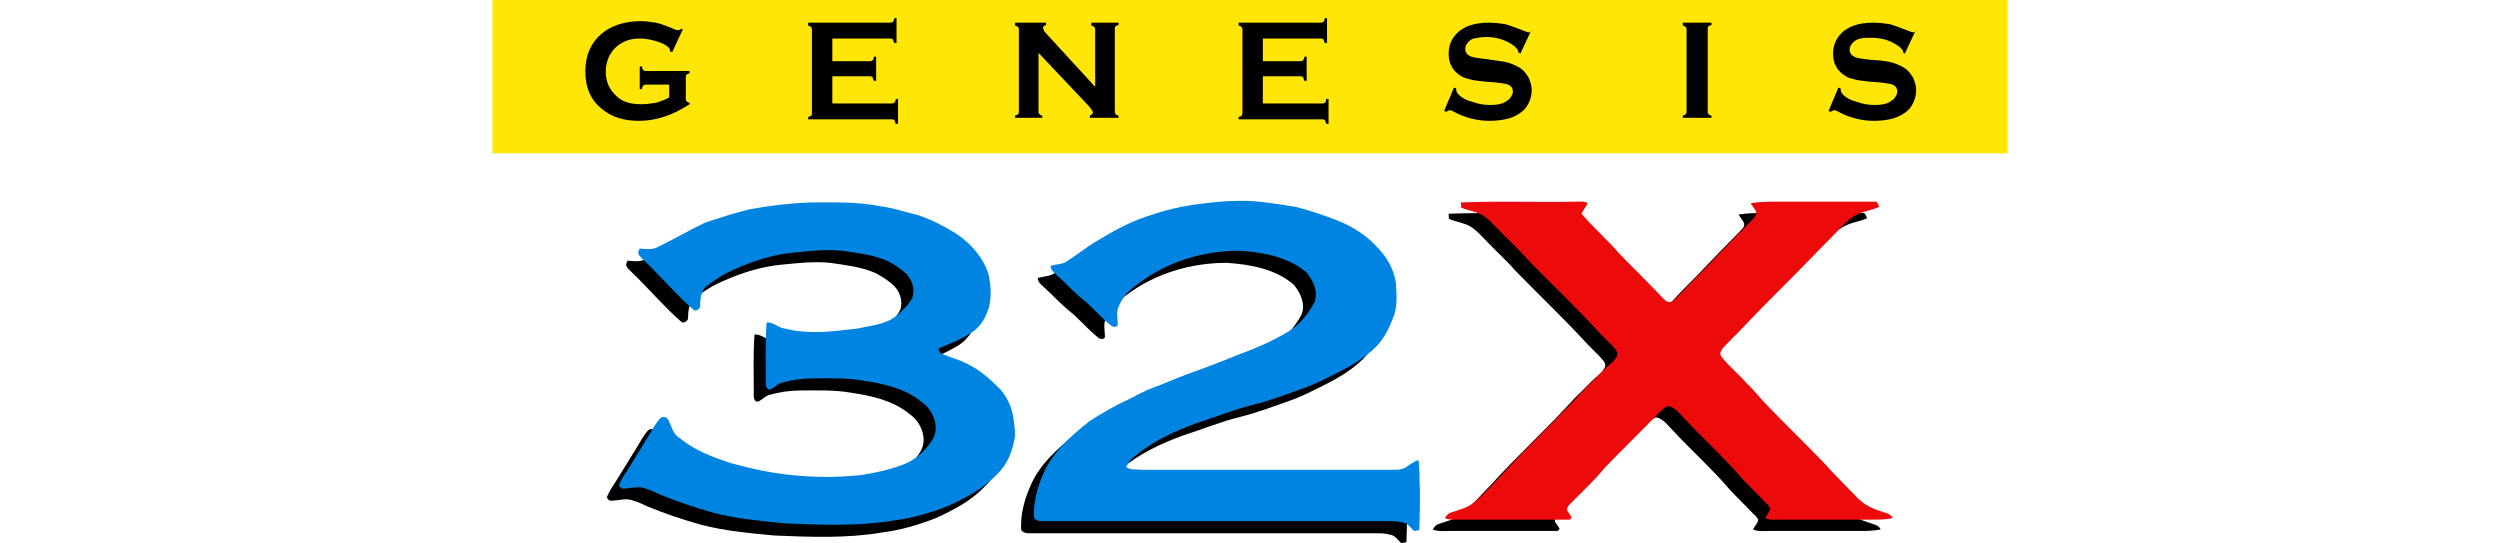
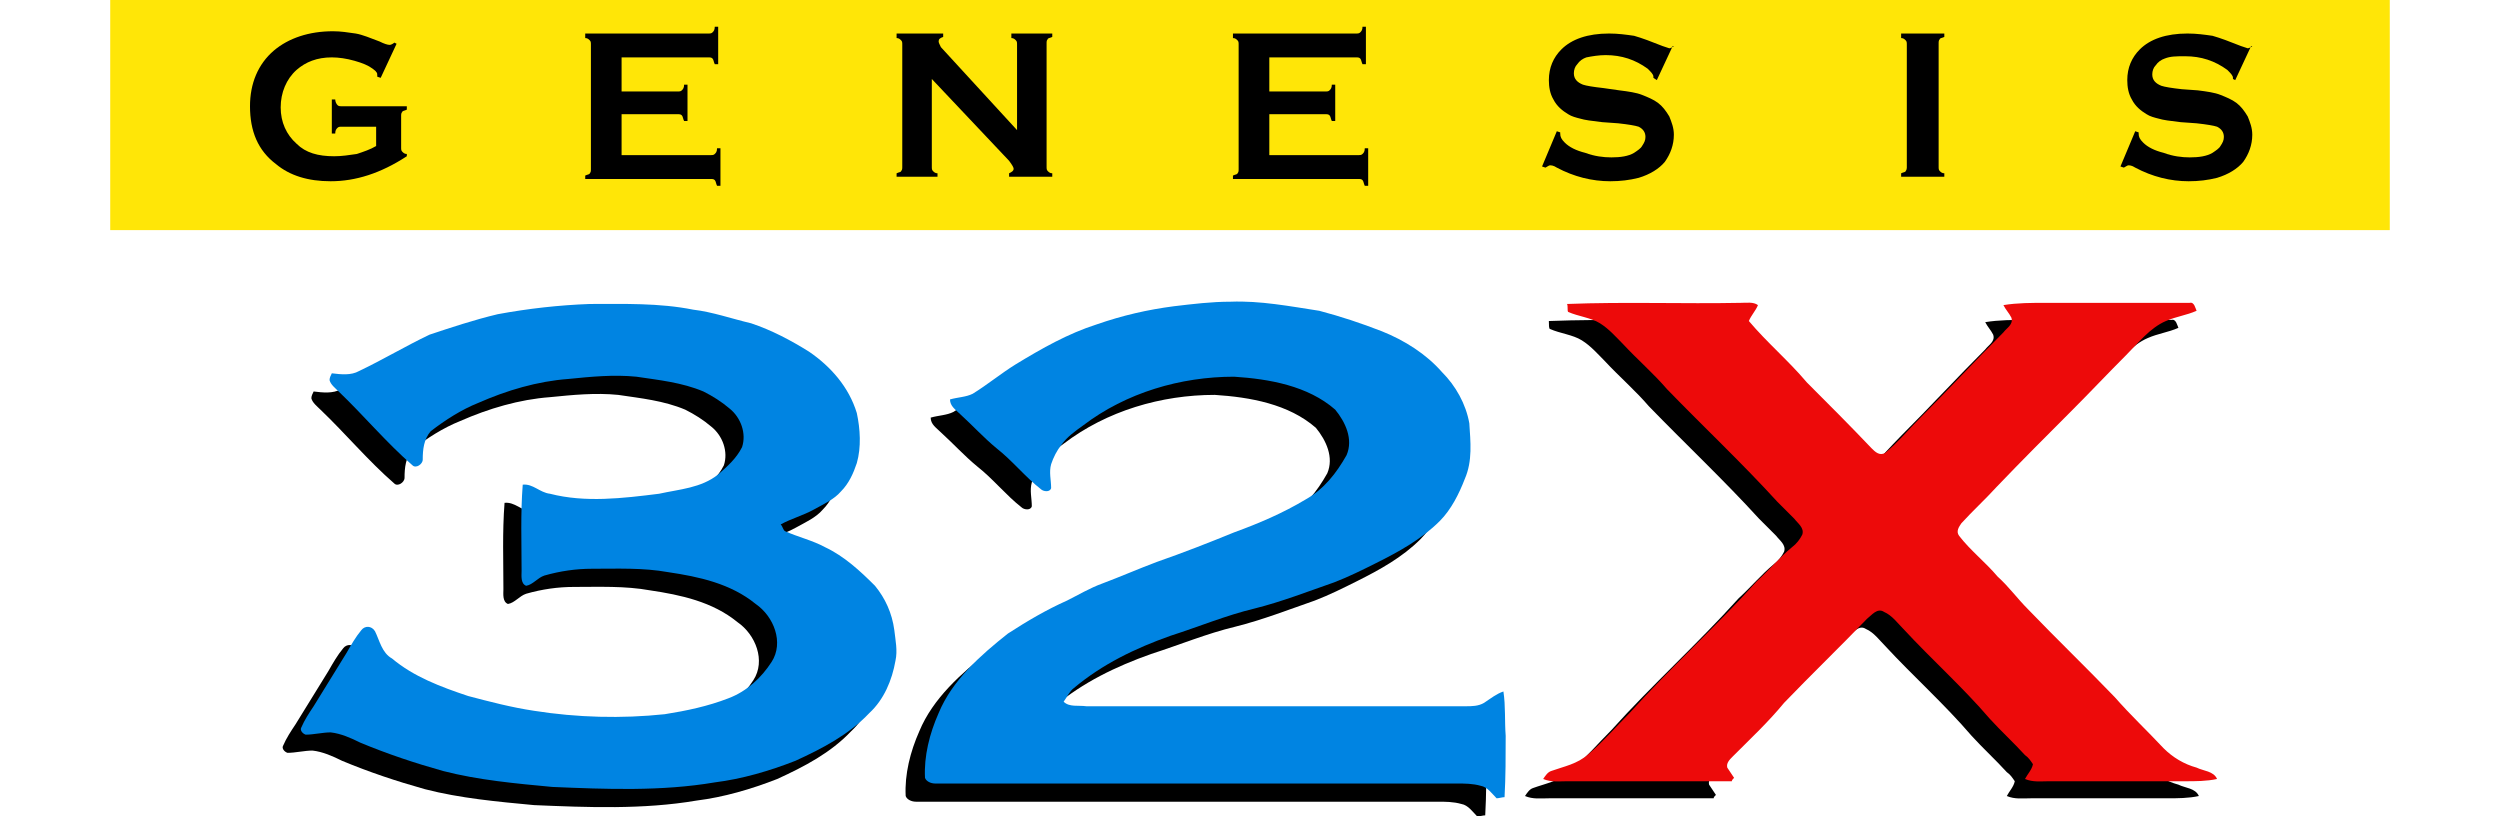
- <svg xmlns="http://www.w3.org/2000/svg" version="1.1" baseProfile="tiny" id="Layer_1" x="0px" y="0px" viewBox="0 0 331 71.8" xml:space="preserve">
-   <g>
-     <g>
-       <g>
-         <path d="M157.1,28.6c1.7-0.2,3.3-0.4,5-0.4c2.6-0.1,5.2,0.4,7.8,0.8c1.9,0.5,3.7,1.1,5.5,1.8c2,0.8,3.9,2,5.3,3.6     c1.2,1.2,2.1,2.8,2.4,4.5c0.1,1.6,0.3,3.3-0.4,4.9c-0.5,1.3-1.2,2.7-2.2,3.7c-1.6,1.6-3.6,2.7-5.6,3.7c-1.2,0.6-2.4,1.2-3.7,1.7     c-2.3,0.8-4.6,1.7-7,2.3c-2.5,0.6-4.9,1.6-7.4,2.4c-3.1,1.1-6,2.5-8.5,4.6c-0.4,0.3-0.6,0.8-0.9,1.2c0.5,0.5,1.3,0.3,2,0.4     c11.1,0,22.3,0,33.4,0c0.5,0,1.1,0,1.6-0.3c0.6-0.4,1.1-0.8,1.7-1c0.2,1.3,0.1,2.6,0.2,3.9c0,1.8,0,3.6-0.1,5.4     c-0.2,0-0.5,0.1-0.7,0.1c-0.4-0.4-0.8-1-1.4-1.1c-0.7-0.2-1.4-0.2-2.1-0.2c-15.3,0-30.6,0-45.9,0c-0.4,0-0.8-0.2-0.9-0.5     c-0.1-1.9,0.4-3.9,1.2-5.7c1.2-2.9,3.7-5.1,6.1-7c1.7-1.1,3.4-2.1,5.2-2.9c1-0.5,2-1.1,3.1-1.5c1.6-0.6,3.2-1.3,4.8-1.9     c2.3-0.8,4.6-1.7,6.8-2.6c2.2-0.8,4.3-1.7,6.3-2.9c1.6-0.9,2.7-2.3,3.6-3.9c0.6-1.4-0.1-2.9-1-4c-2.4-2.1-5.8-2.7-8.9-2.9     c-4.7,0-9.5,1.4-13.3,4.3c-0.7,0.5-1.4,1-1.9,1.7c-0.4,0.5-0.7,1.1-0.9,1.7c-0.2,0.7,0,1.4,0,2.1c-0.1,0.4-0.7,0.3-0.9,0.1     c-1.4-1.1-2.5-2.5-3.9-3.6c-1.1-0.9-2.1-2-3.2-3c-0.4-0.4-0.9-0.7-0.9-1.3c0.7-0.2,1.4-0.2,2-0.5c1.3-0.8,2.5-1.8,3.8-2.6     c2.3-1.4,4.6-2.7,7.1-3.5C152.7,29.4,154.9,28.8,157.1,28.6z" />
-         <path d="M97.7,29.3c2.7-0.5,5.4-0.8,8.1-0.9c3,0,6.1-0.1,9.1,0.5c1.7,0.2,3.4,0.8,5.1,1.2c1.8,0.6,3.5,1.5,5.1,2.5     c1.9,1.3,3.5,3.1,4.2,5.4c0.3,1.4,0.4,3,0,4.4c-0.3,0.9-0.7,1.8-1.4,2.5c-0.6,0.7-1.5,1.1-2.4,1.6c-0.9,0.5-2,0.8-2.9,1.3     c0.2,0.2,0.2,0.5,0.4,0.6c1.1,0.5,2.4,0.8,3.5,1.4c1.7,0.8,3.1,2.1,4.4,3.4c0.9,1.1,1.5,2.4,1.7,3.9c0.1,0.9,0.3,1.8,0.1,2.7     c-0.3,1.7-1,3.4-2.3,4.6c-1.8,1.9-4.1,3.1-6.5,4.2c-2.3,0.9-4.7,1.6-7.1,1.9c-4.7,0.8-9.6,0.6-14.3,0.4c-3.2-0.3-6.5-0.6-9.6-1.4     c-2.5-0.7-4.9-1.5-7.3-2.5c-0.8-0.4-1.7-0.8-2.6-0.9c-0.7,0-1.5,0.2-2.2,0.2c-0.3-0.1-0.5-0.4-0.4-0.6c0.3-0.7,0.7-1.3,1.1-1.9     c1-1.6,1.9-3.1,2.9-4.7c0.4-0.7,0.8-1.4,1.3-2c0.3-0.4,0.9-0.4,1.2,0.1c0.4,0.8,0.6,1.9,1.5,2.4c1.9,1.6,4.3,2.5,6.7,3.3     c1.9,0.5,3.8,1,5.8,1.3c3.8,0.6,7.7,0.7,11.5,0.3c1.9-0.3,3.8-0.7,5.6-1.4c1.6-0.6,2.9-1.8,3.8-3.2c1.1-1.7,0.2-4-1.4-5.1     c-2.2-1.8-5-2.4-7.7-2.8c-2.2-0.4-4.5-0.3-6.7-0.3c-1.4,0-2.8,0.2-4.2,0.6c-0.6,0.2-1,0.8-1.6,0.9c-0.5-0.2-0.4-0.9-0.4-1.3     c0-2.5-0.1-5,0.1-7.6c0.9-0.1,1.5,0.7,2.4,0.8c3.1,0.8,6.4,0.4,9.6,0c1.8-0.4,3.7-0.5,5.2-1.7c0.8-0.7,1.6-1.4,2.1-2.4     c0.4-1.2-0.1-2.6-1.1-3.4c-0.7-0.6-1.5-1.1-2.3-1.5c-1.9-0.8-3.9-1-5.9-1.3c-2-0.2-4,0-6,0.2c-2.7,0.2-5.4,1-7.9,2.1     c-1.5,0.6-2.9,1.5-4.2,2.5c-0.6,0.7-0.7,1.6-0.7,2.5c0,0.4-0.6,0.8-0.9,0.5c-2.3-2-4.3-4.4-6.5-6.5c-0.3-0.3-0.7-0.6-0.8-1     c0-0.2,0.1-0.4,0.2-0.6c0.8,0.1,1.7,0.2,2.4-0.2c2.1-1,4.1-2.2,6.2-3.2C93.5,30.4,95.6,29.8,97.7,29.3z" />
-         <path d="M191.8,28.3c5.1-0.2,10.2,0,15.3-0.1c0.5,0,1.1-0.1,1.5,0.2c-0.2,0.5-0.6,0.9-0.8,1.4c1.6,1.9,3.5,3.5,5.1,5.4     c1.9,1.9,3.8,3.8,5.7,5.8c0.3,0.3,0.7,0.7,1.2,0.4c1.1-0.9,2-2,3-3c2.5-2.5,4.9-5.1,7.4-7.6c0.3-0.4,0.9-0.7,0.7-1.3     c-0.2-0.4-0.5-0.7-0.7-1.1c1.2-0.2,2.5-0.2,3.8-0.2c4.2,0,8.4,0,12.6,0c0.4-0.1,0.5,0.5,0.6,0.7c-0.9,0.4-1.8,0.5-2.7,0.9     c-1.4,0.6-2.4,1.9-3.5,3c-1.6,1.6-3.2,3.3-4.8,4.9c-2.2,2.2-4.4,4.4-6.6,6.7c-1,1.1-2.1,2.1-3.1,3.2c-0.2,0.3-0.5,0.7-0.2,1.1     c1,1.3,2.3,2.3,3.4,3.6c1,0.9,1.7,1.9,2.7,2.9c2.5,2.6,5.1,5.1,7.6,7.7c1.4,1.6,2.9,3,4.3,4.5c0.8,0.8,1.8,1.4,2.9,1.7     c0.6,0.3,1.5,0.3,1.8,1c-0.9,0.2-1.9,0.2-2.8,0.2c-4,0-8,0-12,0c-0.7,0-1.4,0.1-2.1-0.2c0.2-0.4,0.6-0.8,0.7-1.3     c-0.2-0.3-0.4-0.6-0.7-0.8c-1-1.1-2.1-2.1-3.1-3.2c-2.4-2.8-5.1-5.2-7.6-7.9c-0.5-0.5-1-1.2-1.7-1.5c-0.6-0.4-1.1,0.3-1.5,0.6     c-2.4,2.5-4.9,4.9-7.3,7.4c-1.4,1.7-2.9,3.1-4.5,4.7c-0.3,0.3-0.6,0.6-0.5,1c0.2,0.3,0.4,0.6,0.6,0.9c-0.1,0.1-0.2,0.2-0.2,0.3     c-4.8,0-9.6,0-14.5,0c-0.7,0-1.4,0.1-2.1-0.2c0.2-0.3,0.4-0.6,0.7-0.7c1.1-0.4,2.3-0.6,3.3-1.5c1.3-1.1,2.4-2.4,3.6-3.6     c3.6-4,7.6-7.6,11.2-11.6c1.1-1,2-2.1,3.1-3c0.4-0.3,0.7-0.7,0.9-1.1c0.2-0.6-0.4-1-0.7-1.4c-0.5-0.5-1-1-1.5-1.5     c-3.1-3.4-6.5-6.6-9.7-9.9c-1.2-1.4-2.6-2.6-3.9-4c-0.6-0.6-1.2-1.3-2-1.8c-0.8-0.5-1.9-0.6-2.8-1     C191.8,29,191.8,28.6,191.8,28.3z" />
+ <svg xmlns="http://www.w3.org/2000/svg" version="1.1" id="Layer_1" x="0px" y="0px" viewBox="0 0 220 71.8" xml:space="preserve" width="220" height="71.8">
+   <defs id="defs43" />
+   <g id="g38" transform="translate(-55.5,-0.04999847)">
+     <g id="g16">
+       <g id="g8">
+         <path d="m 157.1,28.6 c 1.7,-0.2 3.3,-0.4 5,-0.4 2.6,-0.1 5.2,0.4 7.8,0.8 1.9,0.5 3.7,1.1 5.5,1.8 2,0.8 3.9,2 5.3,3.6 1.2,1.2 2.1,2.8 2.4,4.5 0.1,1.6 0.3,3.3 -0.4,4.9 -0.5,1.3 -1.2,2.7 -2.2,3.7 -1.6,1.6 -3.6,2.7 -5.6,3.7 -1.2,0.6 -2.4,1.2 -3.7,1.7 -2.3,0.8 -4.6,1.7 -7,2.3 -2.5,0.6 -4.9,1.6 -7.4,2.4 -3.1,1.1 -6,2.5 -8.5,4.6 -0.4,0.3 -0.6,0.8 -0.9,1.2 0.5,0.5 1.3,0.3 2,0.4 11.1,0 22.3,0 33.4,0 0.5,0 1.1,0 1.6,-0.3 0.6,-0.4 1.1,-0.8 1.7,-1 0.2,1.3 0.1,2.6 0.2,3.9 0,1.8 0,3.6 -0.1,5.4 -0.2,0 -0.5,0.1 -0.7,0.1 -0.4,-0.4 -0.8,-1 -1.4,-1.1 -0.7,-0.2 -1.4,-0.2 -2.1,-0.2 -15.3,0 -30.6,0 -45.9,0 -0.4,0 -0.8,-0.2 -0.9,-0.5 -0.1,-1.9 0.4,-3.9 1.2,-5.7 1.2,-2.9 3.7,-5.1 6.1,-7 1.7,-1.1 3.4,-2.1 5.2,-2.9 1,-0.5 2,-1.1 3.1,-1.5 1.6,-0.6 3.2,-1.3 4.8,-1.9 2.3,-0.8 4.6,-1.7 6.8,-2.6 2.2,-0.8 4.3,-1.7 6.3,-2.9 1.6,-0.9 2.7,-2.3 3.6,-3.9 0.6,-1.4 -0.1,-2.9 -1,-4 -2.4,-2.1 -5.8,-2.7 -8.9,-2.9 -4.7,0 -9.5,1.4 -13.3,4.3 -0.7,0.5 -1.4,1 -1.9,1.7 -0.4,0.5 -0.7,1.1 -0.9,1.7 -0.2,0.7 0,1.4 0,2.1 -0.1,0.4 -0.7,0.3 -0.9,0.1 -1.4,-1.1 -2.5,-2.5 -3.9,-3.6 -1.1,-0.9 -2.1,-2 -3.2,-3 -0.4,-0.4 -0.9,-0.7 -0.9,-1.3 0.7,-0.2 1.4,-0.2 2,-0.5 1.3,-0.8 2.5,-1.8 3.8,-2.6 2.3,-1.4 4.6,-2.7 7.1,-3.5 2.4,-0.8 4.6,-1.4 6.8,-1.6 z" id="path2" />
+         <path d="m 97.7,29.3 c 2.7,-0.5 5.4,-0.8 8.1,-0.9 3,0 6.1,-0.1 9.1,0.5 1.7,0.2 3.4,0.8 5.1,1.2 1.8,0.6 3.5,1.5 5.1,2.5 1.9,1.3 3.5,3.1 4.2,5.4 0.3,1.4 0.4,3 0,4.4 -0.3,0.9 -0.7,1.8 -1.4,2.5 -0.6,0.7 -1.5,1.1 -2.4,1.6 -0.9,0.5 -2,0.8 -2.9,1.3 0.2,0.2 0.2,0.5 0.4,0.6 1.1,0.5 2.4,0.8 3.5,1.4 1.7,0.8 3.1,2.1 4.4,3.4 0.9,1.1 1.5,2.4 1.7,3.9 0.1,0.9 0.3,1.8 0.1,2.7 -0.3,1.7 -1,3.4 -2.3,4.6 -1.8,1.9 -4.1,3.1 -6.5,4.2 -2.3,0.9 -4.7,1.6 -7.1,1.9 -4.7,0.8 -9.6,0.6 -14.3,0.4 C 99.3,70.6 96,70.3 92.9,69.5 90.4,68.8 88,68 85.6,67 84.8,66.6 83.9,66.2 83,66.1 c -0.7,0 -1.5,0.2 -2.2,0.2 -0.3,-0.1 -0.5,-0.4 -0.4,-0.6 0.3,-0.7 0.7,-1.3 1.1,-1.9 1,-1.6 1.9,-3.1 2.9,-4.7 0.4,-0.7 0.8,-1.4 1.3,-2 0.3,-0.4 0.9,-0.4 1.2,0.1 0.4,0.8 0.6,1.9 1.5,2.4 1.9,1.6 4.3,2.5 6.7,3.3 1.9,0.5 3.8,1 5.8,1.3 3.8,0.6 7.7,0.7 11.5,0.3 1.9,-0.3 3.8,-0.7 5.6,-1.4 1.6,-0.6 2.9,-1.8 3.8,-3.2 1.1,-1.7 0.2,-4 -1.4,-5.1 -2.2,-1.8 -5,-2.4 -7.7,-2.8 -2.2,-0.4 -4.5,-0.3 -6.7,-0.3 -1.4,0 -2.8,0.2 -4.2,0.6 -0.6,0.2 -1,0.8 -1.6,0.9 -0.5,-0.2 -0.4,-0.9 -0.4,-1.3 0,-2.5 -0.1,-5 0.1,-7.6 0.9,-0.1 1.5,0.7 2.4,0.8 3.1,0.8 6.4,0.4 9.6,0 1.8,-0.4 3.7,-0.5 5.2,-1.7 0.8,-0.7 1.6,-1.4 2.1,-2.4 0.4,-1.2 -0.1,-2.6 -1.1,-3.4 -0.7,-0.6 -1.5,-1.1 -2.3,-1.5 -1.9,-0.8 -3.9,-1 -5.9,-1.3 -2,-0.2 -4,0 -6,0.2 -2.7,0.2 -5.4,1 -7.9,2.1 -1.5,0.6 -2.9,1.5 -4.2,2.5 -0.6,0.7 -0.7,1.6 -0.7,2.5 0,0.4 -0.6,0.8 -0.9,0.5 -2.3,-2 -4.3,-4.4 -6.5,-6.5 -0.3,-0.3 -0.7,-0.6 -0.8,-1 0,-0.2 0.1,-0.4 0.2,-0.6 0.8,0.1 1.7,0.2 2.4,-0.2 2.1,-1 4.1,-2.2 6.2,-3.2 1.8,-0.7 3.9,-1.3 6,-1.8 z" id="path4" />
+         <path d="m 191.8,28.3 c 5.1,-0.2 10.2,0 15.3,-0.1 0.5,0 1.1,-0.1 1.5,0.2 -0.2,0.5 -0.6,0.9 -0.8,1.4 1.6,1.9 3.5,3.5 5.1,5.4 1.9,1.9 3.8,3.8 5.7,5.8 0.3,0.3 0.7,0.7 1.2,0.4 1.1,-0.9 2,-2 3,-3 2.5,-2.5 4.9,-5.1 7.4,-7.6 0.3,-0.4 0.9,-0.7 0.7,-1.3 -0.2,-0.4 -0.5,-0.7 -0.7,-1.1 1.2,-0.2 2.5,-0.2 3.8,-0.2 4.2,0 8.4,0 12.6,0 0.4,-0.1 0.5,0.5 0.6,0.7 -0.9,0.4 -1.8,0.5 -2.7,0.9 -1.4,0.6 -2.4,1.9 -3.5,3 -1.6,1.6 -3.2,3.3 -4.8,4.9 -2.2,2.2 -4.4,4.4 -6.6,6.7 -1,1.1 -2.1,2.1 -3.1,3.2 -0.2,0.3 -0.5,0.7 -0.2,1.1 1,1.3 2.3,2.3 3.4,3.6 1,0.9 1.7,1.9 2.7,2.9 2.5,2.6 5.1,5.1 7.6,7.7 1.4,1.6 2.9,3 4.3,4.5 0.8,0.8 1.8,1.4 2.9,1.7 0.6,0.3 1.5,0.3 1.8,1 -0.9,0.2 -1.9,0.2 -2.8,0.2 -4,0 -8,0 -12,0 -0.7,0 -1.4,0.1 -2.1,-0.2 0.2,-0.4 0.6,-0.8 0.7,-1.3 -0.2,-0.3 -0.4,-0.6 -0.7,-0.8 -1,-1.1 -2.1,-2.1 -3.1,-3.2 -2.4,-2.8 -5.1,-5.2 -7.6,-7.9 -0.5,-0.5 -1,-1.2 -1.7,-1.5 -0.6,-0.4 -1.1,0.3 -1.5,0.6 -2.4,2.5 -4.9,4.9 -7.3,7.4 -1.4,1.7 -2.9,3.1 -4.5,4.7 -0.3,0.3 -0.6,0.6 -0.5,1 0.2,0.3 0.4,0.6 0.6,0.9 -0.1,0.1 -0.2,0.2 -0.2,0.3 -4.8,0 -9.6,0 -14.5,0 -0.7,0 -1.4,0.1 -2.1,-0.2 0.2,-0.3 0.4,-0.6 0.7,-0.7 1.1,-0.4 2.3,-0.6 3.3,-1.5 1.3,-1.1 2.4,-2.4 3.6,-3.6 3.6,-4 7.6,-7.6 11.2,-11.6 1.1,-1 2,-2.1 3.1,-3 0.4,-0.3 0.7,-0.7 0.9,-1.1 0.2,-0.6 -0.4,-1 -0.7,-1.4 -0.5,-0.5 -1,-1 -1.5,-1.5 -3.1,-3.4 -6.5,-6.6 -9.7,-9.9 -1.2,-1.4 -2.6,-2.6 -3.9,-4 -0.6,-0.6 -1.2,-1.3 -2,-1.8 -0.8,-0.5 -1.9,-0.6 -2.8,-1 -0.1,0 -0.1,-0.4 -0.1,-0.7 z" id="path6" />
      </g>
-       <path fill="#0084E2" d="M158.8,27c1.7-0.2,3.3-0.4,5-0.4c2.6-0.1,5.2,0.4,7.8,0.8c1.9,0.5,3.7,1.1,5.5,1.8c2,0.8,3.9,2,5.3,3.6    c1.2,1.2,2.1,2.8,2.4,4.5c0.1,1.6,0.3,3.3-0.4,4.9c-0.5,1.3-1.2,2.7-2.2,3.7c-1.6,1.6-3.6,2.7-5.6,3.7c-1.2,0.6-2.4,1.2-3.7,1.7    c-2.3,0.8-4.6,1.7-7,2.3c-2.5,0.6-4.9,1.6-7.4,2.4c-3.1,1.1-6,2.5-8.5,4.6c-0.4,0.3-0.6,0.8-0.9,1.2c0.5,0.5,1.3,0.3,2,0.4    c11.1,0,22.3,0,33.4,0c0.5,0,1.1,0,1.6-0.3c0.6-0.4,1.1-0.8,1.7-1c0.2,1.3,0.1,2.6,0.2,3.9c0,1.8,0,3.6-0.1,5.4    c-0.2,0-0.5,0.1-0.7,0.1c-0.4-0.4-0.8-1-1.4-1.1c-0.7-0.2-1.4-0.2-2.1-0.2c-15.3,0-30.6,0-45.9,0c-0.4,0-0.8-0.2-0.9-0.5    c-0.1-1.9,0.4-3.9,1.2-5.7c1.2-2.9,3.7-5.1,6.1-7c1.7-1.1,3.4-2.1,5.2-2.9c1-0.5,2-1.1,3.1-1.5c1.6-0.6,3.2-1.3,4.8-1.9    c2.3-0.8,4.6-1.7,6.8-2.6c2.2-0.8,4.3-1.7,6.3-2.9c1.6-0.9,2.7-2.3,3.6-3.9c0.6-1.4-0.1-2.9-1-4c-2.4-2.1-5.8-2.7-8.9-2.9    c-4.7,0-9.5,1.4-13.3,4.3c-0.7,0.5-1.4,1-1.9,1.7c-0.4,0.5-0.7,1.1-0.9,1.7c-0.2,0.7,0,1.4,0,2.1c-0.1,0.4-0.7,0.3-0.9,0.1    c-1.4-1.1-2.5-2.5-3.9-3.6c-1.1-0.9-2.1-2-3.2-3c-0.4-0.4-0.9-0.7-0.9-1.3c0.7-0.2,1.4-0.2,2-0.5c1.3-0.8,2.5-1.8,3.8-2.6    c2.3-1.4,4.6-2.7,7.1-3.5C154.3,27.8,156.5,27.3,158.8,27z" />
-       <path fill="#0084E2" d="M99.3,27.7c2.7-0.5,5.4-0.8,8.1-0.9c3,0,6.1-0.1,9.1,0.5c1.7,0.2,3.4,0.8,5.1,1.2c1.8,0.6,3.5,1.5,5.1,2.5    c1.9,1.3,3.5,3.1,4.2,5.4c0.3,1.4,0.4,3,0,4.4c-0.3,0.9-0.7,1.8-1.4,2.5c-0.6,0.7-1.5,1.1-2.4,1.6c-0.9,0.5-2,0.8-2.9,1.3    c0.2,0.2,0.2,0.5,0.4,0.6c1.1,0.5,2.4,0.8,3.5,1.4c1.7,0.8,3.1,2.1,4.4,3.4c0.9,1.1,1.5,2.4,1.7,3.9c0.1,0.9,0.3,1.8,0.1,2.7    c-0.3,1.7-1,3.4-2.3,4.6c-1.8,1.9-4.1,3.1-6.5,4.2c-2.3,0.9-4.7,1.6-7.1,1.9c-4.7,0.8-9.6,0.6-14.3,0.4c-3.2-0.3-6.5-0.6-9.6-1.4    c-2.5-0.7-4.9-1.5-7.3-2.5c-0.8-0.4-1.7-0.8-2.6-0.9c-0.7,0-1.5,0.2-2.2,0.2c-0.3-0.1-0.5-0.4-0.4-0.6c0.3-0.7,0.7-1.3,1.1-1.9    c1-1.6,1.9-3.1,2.9-4.7c0.4-0.7,0.8-1.4,1.3-2c0.3-0.4,0.9-0.4,1.2,0.1c0.4,0.8,0.6,1.9,1.5,2.4c1.9,1.6,4.3,2.5,6.7,3.3    c1.9,0.5,3.8,1,5.8,1.3c3.8,0.6,7.7,0.7,11.5,0.3c1.9-0.3,3.8-0.7,5.6-1.4c1.6-0.6,2.9-1.8,3.8-3.2c1.1-1.7,0.2-4-1.4-5.1    c-2.2-1.8-5-2.4-7.7-2.8c-2.2-0.4-4.5-0.3-6.7-0.3c-1.4,0-2.8,0.2-4.2,0.6c-0.6,0.2-1,0.8-1.6,0.9c-0.5-0.2-0.4-0.9-0.4-1.3    c0-2.5-0.1-5,0.1-7.6c0.9-0.1,1.5,0.7,2.4,0.8c3.1,0.8,6.4,0.4,9.6,0c1.8-0.4,3.7-0.5,5.2-1.7c0.8-0.7,1.6-1.4,2.1-2.4    c0.4-1.2-0.1-2.6-1.1-3.4c-0.7-0.6-1.5-1.1-2.3-1.5c-1.9-0.8-3.9-1-5.9-1.3c-2-0.2-4,0-6,0.2c-2.7,0.2-5.4,1-7.9,2.1    c-1.5,0.6-2.9,1.5-4.2,2.5c-0.6,0.7-0.7,1.6-0.7,2.5c0,0.4-0.6,0.8-0.9,0.5c-2.3-2-4.3-4.4-6.5-6.5c-0.3-0.3-0.7-0.6-0.8-1    c0-0.2,0.1-0.4,0.2-0.6c0.8,0.1,1.7,0.2,2.4-0.2c2.1-1,4.1-2.2,6.2-3.2C95.1,28.9,97.2,28.2,99.3,27.7z" />
-       <path fill="#ED0A0A" d="M193.4,26.8c5.1-0.2,10.2,0,15.3-0.1c0.5,0,1.1-0.1,1.5,0.2c-0.2,0.5-0.6,0.9-0.8,1.4    c1.6,1.9,3.5,3.5,5.1,5.4c1.9,1.9,3.8,3.8,5.7,5.8c0.3,0.3,0.7,0.7,1.2,0.4c1.1-0.9,2-2,3-3c2.5-2.5,4.9-5.1,7.4-7.6    c0.3-0.4,0.9-0.7,0.7-1.3c-0.2-0.4-0.5-0.7-0.7-1.1c1.2-0.2,2.5-0.2,3.8-0.2c4.2,0,8.4,0,12.6,0c0.4-0.1,0.5,0.5,0.6,0.7    c-0.9,0.4-1.8,0.5-2.7,0.9c-1.4,0.6-2.4,1.9-3.5,3c-1.6,1.6-3.2,3.3-4.8,4.9c-2.2,2.2-4.4,4.4-6.6,6.7c-1,1.1-2.1,2.1-3.1,3.2    c-0.2,0.3-0.5,0.7-0.2,1.1c1,1.3,2.3,2.3,3.4,3.6c1,0.9,1.7,1.9,2.7,2.9c2.5,2.6,5.1,5.1,7.6,7.7c1.4,1.6,2.9,3,4.3,4.5    c0.8,0.8,1.8,1.4,2.9,1.7c0.6,0.3,1.5,0.3,1.8,1c-0.9,0.2-1.9,0.2-2.8,0.2c-4,0-8,0-12,0c-0.7,0-1.4,0.1-2.1-0.2    c0.2-0.4,0.6-0.8,0.7-1.3c-0.2-0.3-0.4-0.6-0.7-0.8c-1-1.1-2.1-2.1-3.1-3.2c-2.4-2.8-5.1-5.2-7.6-7.9c-0.5-0.5-1-1.2-1.7-1.5    c-0.6-0.4-1.1,0.3-1.5,0.6c-2.4,2.5-4.9,4.9-7.3,7.4c-1.4,1.7-2.9,3.1-4.5,4.7c-0.3,0.3-0.6,0.6-0.5,1c0.2,0.3,0.4,0.6,0.6,0.9    c-0.1,0.1-0.2,0.2-0.2,0.3c-4.8,0-9.6,0-14.5,0c-0.7,0-1.4,0.1-2.1-0.2c0.2-0.3,0.4-0.6,0.7-0.7c1.1-0.4,2.3-0.6,3.3-1.5    c1.3-1.1,2.4-2.4,3.6-3.6c3.6-4,7.6-7.6,11.2-11.6c1.1-1,2-2.1,3.1-3c0.4-0.3,0.7-0.7,0.9-1.1c0.2-0.6-0.4-1-0.7-1.4    c-0.5-0.5-1-1-1.5-1.5c-3.1-3.4-6.5-6.6-9.7-9.9c-1.2-1.4-2.6-2.6-3.9-4c-0.6-0.6-1.2-1.3-2-1.8c-0.8-0.5-1.9-0.6-2.8-1    C193.4,27.4,193.5,27,193.4,26.8z" />
+       <path d="m 158.8,27 c 1.7,-0.2 3.3,-0.4 5,-0.4 2.6,-0.1 5.2,0.4 7.8,0.8 1.9,0.5 3.7,1.1 5.5,1.8 2,0.8 3.9,2 5.3,3.6 1.2,1.2 2.1,2.8 2.4,4.5 0.1,1.6 0.3,3.3 -0.4,4.9 -0.5,1.3 -1.2,2.7 -2.2,3.7 -1.6,1.6 -3.6,2.7 -5.6,3.7 -1.2,0.6 -2.4,1.2 -3.7,1.7 -2.3,0.8 -4.6,1.7 -7,2.3 -2.5,0.6 -4.9,1.6 -7.4,2.4 -3.1,1.1 -6,2.5 -8.5,4.6 -0.4,0.3 -0.6,0.8 -0.9,1.2 0.5,0.5 1.3,0.3 2,0.4 11.1,0 22.3,0 33.4,0 0.5,0 1.1,0 1.6,-0.3 0.6,-0.4 1.1,-0.8 1.7,-1 0.2,1.3 0.1,2.6 0.2,3.9 0,1.8 0,3.6 -0.1,5.4 -0.2,0 -0.5,0.1 -0.7,0.1 -0.4,-0.4 -0.8,-1 -1.4,-1.1 -0.7,-0.2 -1.4,-0.2 -2.1,-0.2 -15.3,0 -30.6,0 -45.9,0 -0.4,0 -0.8,-0.2 -0.9,-0.5 -0.1,-1.9 0.4,-3.9 1.2,-5.7 1.2,-2.9 3.7,-5.1 6.1,-7 1.7,-1.1 3.4,-2.1 5.2,-2.9 1,-0.5 2,-1.1 3.1,-1.5 1.6,-0.6 3.2,-1.3 4.8,-1.9 2.3,-0.8 4.6,-1.7 6.8,-2.6 2.2,-0.8 4.3,-1.7 6.3,-2.9 1.6,-0.9 2.7,-2.3 3.6,-3.9 0.6,-1.4 -0.1,-2.9 -1,-4 -2.4,-2.1 -5.8,-2.7 -8.9,-2.9 -4.7,0 -9.5,1.4 -13.3,4.3 -0.7,0.5 -1.4,1 -1.9,1.7 -0.4,0.5 -0.7,1.1 -0.9,1.7 -0.2,0.7 0,1.4 0,2.1 -0.1,0.4 -0.7,0.3 -0.9,0.1 -1.4,-1.1 -2.5,-2.5 -3.9,-3.6 -1.1,-0.9 -2.1,-2 -3.2,-3 -0.4,-0.4 -0.9,-0.7 -0.9,-1.3 0.7,-0.2 1.4,-0.2 2,-0.5 1.3,-0.8 2.5,-1.8 3.8,-2.6 2.3,-1.4 4.6,-2.7 7.1,-3.5 2.3,-0.8 4.5,-1.3 6.8,-1.6 z" id="path10" style="fill:#0084e2" />
+       <path d="m 99.3,27.7 c 2.7,-0.5 5.4,-0.8 8.1,-0.9 3,0 6.1,-0.1 9.1,0.5 1.7,0.2 3.4,0.8 5.1,1.2 1.8,0.6 3.5,1.5 5.1,2.5 1.9,1.3 3.5,3.1 4.2,5.4 0.3,1.4 0.4,3 0,4.4 -0.3,0.9 -0.7,1.8 -1.4,2.5 -0.6,0.7 -1.5,1.1 -2.4,1.6 -0.9,0.5 -2,0.8 -2.9,1.3 0.2,0.2 0.2,0.5 0.4,0.6 1.1,0.5 2.4,0.8 3.5,1.4 1.7,0.8 3.1,2.1 4.4,3.4 0.9,1.1 1.5,2.4 1.7,3.9 0.1,0.9 0.3,1.8 0.1,2.7 -0.3,1.7 -1,3.4 -2.3,4.6 -1.8,1.9 -4.1,3.1 -6.5,4.2 -2.3,0.9 -4.7,1.6 -7.1,1.9 -4.7,0.8 -9.6,0.6 -14.3,0.4 C 100.9,69 97.6,68.7 94.5,67.9 92,67.2 89.6,66.4 87.2,65.4 86.4,65 85.5,64.6 84.6,64.5 c -0.7,0 -1.5,0.2 -2.2,0.2 -0.3,-0.1 -0.5,-0.4 -0.4,-0.6 0.3,-0.7 0.7,-1.3 1.1,-1.9 1,-1.6 1.9,-3.1 2.9,-4.7 0.4,-0.7 0.8,-1.4 1.3,-2 0.3,-0.4 0.9,-0.4 1.2,0.1 0.4,0.8 0.6,1.9 1.5,2.4 1.9,1.6 4.3,2.5 6.7,3.3 1.9,0.5 3.8,1 5.8,1.3 3.8,0.6 7.7,0.7 11.5,0.3 1.9,-0.3 3.8,-0.7 5.6,-1.4 1.6,-0.6 2.9,-1.8 3.8,-3.2 1.1,-1.7 0.2,-4 -1.4,-5.1 -2.2,-1.8 -5,-2.4 -7.7,-2.8 -2.2,-0.4 -4.5,-0.3 -6.7,-0.3 -1.4,0 -2.8,0.2 -4.2,0.6 -0.6,0.2 -1,0.8 -1.6,0.9 -0.5,-0.2 -0.4,-0.9 -0.4,-1.3 0,-2.5 -0.1,-5 0.1,-7.6 0.9,-0.1 1.5,0.7 2.4,0.8 3.1,0.8 6.4,0.4 9.6,0 1.8,-0.4 3.7,-0.5 5.2,-1.7 0.8,-0.7 1.6,-1.4 2.1,-2.4 0.4,-1.2 -0.1,-2.6 -1.1,-3.4 -0.7,-0.6 -1.5,-1.1 -2.3,-1.5 -1.9,-0.8 -3.9,-1 -5.9,-1.3 -2,-0.2 -4,0 -6,0.2 -2.7,0.2 -5.4,1 -7.9,2.1 -1.5,0.6 -2.9,1.5 -4.2,2.5 -0.6,0.7 -0.7,1.6 -0.7,2.5 0,0.4 -0.6,0.8 -0.9,0.5 -2.3,-2 -4.3,-4.4 -6.5,-6.5 -0.3,-0.3 -0.7,-0.6 -0.8,-1 0,-0.2 0.1,-0.4 0.2,-0.6 0.8,0.1 1.7,0.2 2.4,-0.2 2.1,-1 4.1,-2.2 6.2,-3.2 1.8,-0.6 3.9,-1.3 6,-1.8 z" id="path12" style="fill:#0084e2" />
+       <path d="m 193.4,26.8 c 5.1,-0.2 10.2,0 15.3,-0.1 0.5,0 1.1,-0.1 1.5,0.2 -0.2,0.5 -0.6,0.9 -0.8,1.4 1.6,1.9 3.5,3.5 5.1,5.4 1.9,1.9 3.8,3.8 5.7,5.8 0.3,0.3 0.7,0.7 1.2,0.4 1.1,-0.9 2,-2 3,-3 2.5,-2.5 4.9,-5.1 7.4,-7.6 0.3,-0.4 0.9,-0.7 0.7,-1.3 -0.2,-0.4 -0.5,-0.7 -0.7,-1.1 1.2,-0.2 2.5,-0.2 3.8,-0.2 4.2,0 8.4,0 12.6,0 0.4,-0.1 0.5,0.5 0.6,0.7 -0.9,0.4 -1.8,0.5 -2.7,0.9 -1.4,0.6 -2.4,1.9 -3.5,3 -1.6,1.6 -3.2,3.3 -4.8,4.9 -2.2,2.2 -4.4,4.4 -6.6,6.7 -1,1.1 -2.1,2.1 -3.1,3.2 -0.2,0.3 -0.5,0.7 -0.2,1.1 1,1.3 2.3,2.3 3.4,3.6 1,0.9 1.7,1.9 2.7,2.9 2.5,2.6 5.1,5.1 7.6,7.7 1.4,1.6 2.9,3 4.3,4.5 0.8,0.8 1.8,1.4 2.9,1.7 0.6,0.3 1.5,0.3 1.8,1 -0.9,0.2 -1.9,0.2 -2.8,0.2 -4,0 -8,0 -12,0 -0.7,0 -1.4,0.1 -2.1,-0.2 0.2,-0.4 0.6,-0.8 0.7,-1.3 -0.2,-0.3 -0.4,-0.6 -0.7,-0.8 -1,-1.1 -2.1,-2.1 -3.1,-3.2 -2.4,-2.8 -5.1,-5.2 -7.6,-7.9 -0.5,-0.5 -1,-1.2 -1.7,-1.5 -0.6,-0.4 -1.1,0.3 -1.5,0.6 -2.4,2.5 -4.9,4.9 -7.3,7.4 -1.4,1.7 -2.9,3.1 -4.5,4.7 -0.3,0.3 -0.6,0.6 -0.5,1 0.2,0.3 0.4,0.6 0.6,0.9 -0.1,0.1 -0.2,0.2 -0.2,0.3 -4.8,0 -9.6,0 -14.5,0 -0.7,0 -1.4,0.1 -2.1,-0.2 0.2,-0.3 0.4,-0.6 0.7,-0.7 1.1,-0.4 2.3,-0.6 3.3,-1.5 1.3,-1.1 2.4,-2.4 3.6,-3.6 3.6,-4 7.6,-7.6 11.2,-11.6 1.1,-1 2,-2.1 3.1,-3 0.4,-0.3 0.7,-0.7 0.9,-1.1 0.2,-0.6 -0.4,-1 -0.7,-1.4 -0.5,-0.5 -1,-1 -1.5,-1.5 -3.1,-3.4 -6.5,-6.6 -9.7,-9.9 -1.2,-1.4 -2.6,-2.6 -3.9,-4 -0.6,-0.6 -1.2,-1.3 -2,-1.8 -0.8,-0.5 -1.9,-0.6 -2.8,-1 -0.1,-0.1 0,-0.5 -0.1,-0.7 z" id="path14" style="fill:#ed0a0a" />
    </g>
-     <g>
-       <rect x="65.2" fill="#FFE607" width="200.6" height="20.3" />
-       <g>
-         <path d="M88.6,11.2h-3c-0.2,0-0.3,0-0.4,0.1c-0.1,0.1-0.2,0.2-0.2,0.5h-0.3v-3h0.3C85,9,85.1,9.2,85.2,9.3     c0.1,0.1,0.2,0.1,0.4,0.1h5.7v0.3c-0.2,0.1-0.4,0.1-0.4,0.2c-0.1,0.1-0.1,0.2-0.1,0.4V13c0,0.2,0,0.3,0.1,0.4s0.2,0.2,0.4,0.2     v0.2C89,15.3,86.8,16,84.6,16c-2,0-3.6-0.5-4.8-1.5c-1.6-1.2-2.3-2.9-2.3-5.1c0-2,0.7-3.7,2.1-4.9c1.3-1.1,3.1-1.7,5.2-1.7     c0.7,0,1.3,0.1,2,0.2c0.6,0.1,1.3,0.4,2.1,0.7c0.4,0.2,0.7,0.3,0.9,0.3c0.1,0,0.3-0.1,0.4-0.2l0.2,0.1l-1.4,3l-0.3-0.1     c0-0.2,0-0.4-0.1-0.4c0-0.1-0.2-0.2-0.3-0.3c-0.4-0.3-0.9-0.5-1.6-0.7c-0.7-0.2-1.4-0.3-2-0.3c-1.3,0-2.3,0.4-3.1,1.1     c-0.9,0.8-1.4,2-1.4,3.3c0,1.3,0.5,2.4,1.4,3.2c0.8,0.8,1.9,1.1,3.3,1.1c0.7,0,1.3-0.1,2-0.2c0.6-0.2,1.2-0.4,1.7-0.7V11.2z" />
-         <path d="M110.2,10.2v3.5h7.8c0.2,0,0.3,0,0.4-0.1c0.1-0.1,0.2-0.2,0.2-0.5h0.3v3.3h-0.3c-0.1-0.2-0.1-0.4-0.2-0.5     c-0.1-0.1-0.2-0.1-0.4-0.1h-11v-0.3c0.2-0.1,0.4-0.1,0.4-0.2c0.1-0.1,0.1-0.2,0.1-0.4V4c0-0.2,0-0.3-0.1-0.4     c-0.1-0.1-0.2-0.2-0.4-0.2V3h10.8c0.2,0,0.3,0,0.4-0.1c0.1-0.1,0.2-0.2,0.2-0.5h0.3v3.3h-0.3c-0.1-0.2-0.1-0.4-0.2-0.5     c-0.1-0.1-0.2-0.1-0.4-0.1h-7.6v3h4.9c0.2,0,0.3,0,0.4-0.1c0.1-0.1,0.2-0.2,0.2-0.5h0.3v3.2h-0.3c-0.1-0.2-0.1-0.4-0.2-0.5     c-0.1-0.1-0.2-0.1-0.4-0.1H110.2z" />
-         <path d="M137.5,7v7.7c0,0.2,0,0.3,0.1,0.4c0.1,0.1,0.2,0.2,0.4,0.2v0.3h-3.6v-0.3c0.2-0.1,0.4-0.1,0.4-0.2     c0.1-0.1,0.1-0.2,0.1-0.4V4c0-0.2,0-0.3-0.1-0.4c-0.1-0.1-0.2-0.2-0.4-0.2V3h4.1v0.3c-0.3,0.1-0.4,0.2-0.4,0.4     c0,0.1,0.1,0.3,0.2,0.5l6.7,7.3V4c0-0.2,0-0.3-0.1-0.4c-0.1-0.1-0.2-0.2-0.4-0.2V3h3.6v0.3c-0.2,0.1-0.4,0.1-0.4,0.2     c-0.1,0.1-0.1,0.2-0.1,0.4v10.8c0,0.2,0,0.3,0.1,0.4c0.1,0.1,0.2,0.2,0.4,0.2v0.3h-3.8v-0.3c0.2-0.1,0.4-0.2,0.4-0.4     c0-0.1-0.1-0.3-0.4-0.7L137.5,7z" />
-         <path d="M167.2,10.2v3.5h7.8c0.2,0,0.3,0,0.4-0.1c0.1-0.1,0.2-0.2,0.2-0.5h0.3v3.3h-0.3c-0.1-0.2-0.1-0.4-0.2-0.5     c-0.1-0.1-0.2-0.1-0.4-0.1h-11v-0.3c0.2-0.1,0.4-0.1,0.4-0.2c0.1-0.1,0.1-0.2,0.1-0.4V4c0-0.2,0-0.3-0.1-0.4     c-0.1-0.1-0.2-0.2-0.4-0.2V3h10.8c0.2,0,0.3,0,0.4-0.1c0.1-0.1,0.2-0.2,0.2-0.5h0.3v3.3h-0.3c-0.1-0.2-0.1-0.4-0.2-0.5     c-0.1-0.1-0.2-0.1-0.4-0.1h-7.6v3h4.9c0.2,0,0.3,0,0.4-0.1c0.1-0.1,0.2-0.2,0.2-0.5h0.3v3.2h-0.3c-0.1-0.2-0.1-0.4-0.2-0.5     c-0.1-0.1-0.2-0.1-0.4-0.1H167.2z" />
-         <path d="M202.7,4.1l-1.4,3L201,6.9c0-0.1,0-0.1,0-0.1c0-0.2-0.2-0.4-0.5-0.7c-1.1-0.8-2.3-1.2-3.7-1.2c-0.6,0-1.2,0.1-1.7,0.2     c-0.3,0.1-0.6,0.3-0.8,0.6c-0.2,0.2-0.3,0.5-0.3,0.8c0,0.5,0.3,0.8,0.8,1c0.3,0.1,0.9,0.2,1.8,0.3L198,8c0.8,0.1,1.5,0.2,2,0.4     c0.5,0.2,1,0.4,1.4,0.7c0.4,0.3,0.7,0.7,1,1.2c0.2,0.5,0.4,1,0.4,1.6c0,0.9-0.3,1.7-0.8,2.4c-0.5,0.6-1.3,1.1-2.3,1.4     c-0.8,0.2-1.6,0.3-2.5,0.3c-1.6,0-3.2-0.4-4.7-1.2c-0.3-0.2-0.5-0.2-0.6-0.2c-0.1,0-0.2,0.1-0.4,0.2l-0.3-0.1l1.3-3.1l0.3,0.1     c0,0.1,0,0.1,0,0.1c0,0.3,0.1,0.5,0.4,0.8c0.4,0.4,1,0.7,1.8,0.9c0.8,0.3,1.6,0.4,2.3,0.4c0.8,0,1.5-0.1,2-0.4     c0.3-0.2,0.6-0.4,0.7-0.6c0.2-0.3,0.3-0.5,0.3-0.8c0-0.4-0.2-0.7-0.6-0.9c-0.3-0.1-0.9-0.2-1.8-0.3l-1.4-0.1     c-0.9-0.1-1.6-0.2-1.9-0.3c-0.4-0.1-0.8-0.2-1.1-0.4c-0.5-0.3-1-0.7-1.3-1.3c-0.3-0.5-0.4-1.1-0.4-1.7c0-1.1,0.4-2,1.1-2.7     c0.9-0.9,2.3-1.4,4.2-1.4c0.8,0,1.5,0.1,2.2,0.2c0.7,0.2,1.5,0.5,2.5,0.9c0.3,0.1,0.6,0.2,0.6,0.2c0.1,0,0.3-0.1,0.4-0.2     L202.7,4.1z" />
-         <path d="M223.3,14.8V4c0-0.2,0-0.3-0.1-0.4c-0.1-0.1-0.2-0.2-0.4-0.2V3h3.8v0.3c-0.2,0.1-0.4,0.1-0.4,0.2     c-0.1,0.1-0.1,0.2-0.1,0.4v10.8c0,0.2,0,0.3,0.1,0.4c0.1,0.1,0.2,0.2,0.4,0.2v0.3h-3.8v-0.3c0.2-0.1,0.4-0.1,0.4-0.2     C223.2,15.1,223.3,15,223.3,14.8z" />
-         <path d="M253.6,4.1l-1.4,3l-0.2-0.1c0-0.1,0-0.1,0-0.1c0-0.2-0.2-0.4-0.5-0.7c-1.1-0.8-2.3-1.2-3.7-1.2C247,5,246.5,5,246,5.2     c-0.3,0.1-0.6,0.3-0.8,0.6c-0.2,0.2-0.3,0.5-0.3,0.8c0,0.5,0.3,0.8,0.8,1c0.3,0.1,0.9,0.2,1.8,0.3l1.4,0.1c0.8,0.1,1.5,0.2,2,0.4     c0.5,0.2,1,0.4,1.4,0.7c0.4,0.3,0.7,0.7,1,1.2c0.2,0.5,0.4,1,0.4,1.6c0,0.9-0.3,1.7-0.8,2.4c-0.5,0.6-1.3,1.1-2.3,1.4     c-0.8,0.2-1.6,0.3-2.5,0.3c-1.6,0-3.2-0.4-4.7-1.2c-0.3-0.2-0.5-0.2-0.6-0.2c-0.1,0-0.2,0.1-0.4,0.2l-0.3-0.1l1.3-3.1l0.3,0.1     c0,0.1,0,0.1,0,0.1c0,0.3,0.1,0.5,0.4,0.8c0.4,0.4,1,0.7,1.8,0.9c0.8,0.3,1.6,0.4,2.3,0.4c0.8,0,1.5-0.1,2-0.4     c0.3-0.2,0.6-0.4,0.7-0.6c0.2-0.3,0.3-0.5,0.3-0.8c0-0.4-0.2-0.7-0.6-0.9c-0.3-0.1-0.9-0.2-1.8-0.3l-1.4-0.1     c-0.9-0.1-1.6-0.2-1.9-0.3c-0.4-0.1-0.8-0.2-1.1-0.4c-0.5-0.3-1-0.7-1.3-1.3c-0.3-0.5-0.4-1.1-0.4-1.7c0-1.1,0.4-2,1.1-2.7     c0.9-0.9,2.3-1.4,4.2-1.4c0.8,0,1.5,0.1,2.2,0.2c0.7,0.2,1.5,0.5,2.5,0.9c0.3,0.1,0.6,0.2,0.6,0.2c0.1,0,0.3-0.1,0.4-0.2     L253.6,4.1z" />
+     <g id="g36">
+       <rect x="65.2" width="200.6" height="20.3" id="rect18" y="0" style="fill:#ffe607" />
+       <g id="g34">
+         <path d="m 88.6,11.2 h -3 c -0.2,0 -0.3,0 -0.4,0.1 -0.1,0.1 -0.2,0.2 -0.2,0.5 h -0.3 v -3 H 85 c 0,0.2 0.1,0.4 0.2,0.5 0.1,0.1 0.2,0.1 0.4,0.1 h 5.7 v 0.3 c -0.2,0.1 -0.4,0.1 -0.4,0.2 -0.1,0.1 -0.1,0.2 -0.1,0.4 V 13 c 0,0.2 0,0.3 0.1,0.4 0.1,0.1 0.2,0.2 0.4,0.2 v 0.2 C 89,15.3 86.8,16 84.6,16 c -2,0 -3.6,-0.5 -4.8,-1.5 -1.6,-1.2 -2.3,-2.9 -2.3,-5.1 0,-2 0.7,-3.7 2.1,-4.9 1.3,-1.1 3.1,-1.7 5.2,-1.7 0.7,0 1.3,0.1 2,0.2 0.6,0.1 1.3,0.4 2.1,0.7 0.4,0.2 0.7,0.3 0.9,0.3 0.1,0 0.3,-0.1 0.4,-0.2 l 0.2,0.1 -1.4,3 -0.3,-0.1 c 0,-0.2 0,-0.4 -0.1,-0.4 C 88.6,6.3 88.4,6.2 88.3,6.1 87.9,5.8 87.4,5.6 86.7,5.4 86,5.2 85.3,5.1 84.7,5.1 c -1.3,0 -2.3,0.4 -3.1,1.1 -0.9,0.8 -1.4,2 -1.4,3.3 0,1.3 0.5,2.4 1.4,3.2 0.8,0.8 1.9,1.1 3.3,1.1 0.7,0 1.3,-0.1 2,-0.2 0.6,-0.2 1.2,-0.4 1.7,-0.7 z" id="path20" />
+         <path d="m 110.2,10.2 v 3.5 h 7.8 c 0.2,0 0.3,0 0.4,-0.1 0.1,-0.1 0.2,-0.2 0.2,-0.5 h 0.3 v 3.3 h -0.3 c -0.1,-0.2 -0.1,-0.4 -0.2,-0.5 -0.1,-0.1 -0.2,-0.1 -0.4,-0.1 h -11 v -0.3 c 0.2,-0.1 0.4,-0.1 0.4,-0.2 0.1,-0.1 0.1,-0.2 0.1,-0.4 V 4 c 0,-0.2 0,-0.3 -0.1,-0.4 C 107.3,3.5 107.2,3.4 107,3.4 V 3 h 10.8 c 0.2,0 0.3,0 0.4,-0.1 0.1,-0.1 0.2,-0.2 0.2,-0.5 h 0.3 v 3.3 h -0.3 C 118.3,5.5 118.3,5.3 118.2,5.2 118.1,5.1 118,5.1 117.8,5.1 h -7.6 v 3 h 4.9 c 0.2,0 0.3,0 0.4,-0.1 0.1,-0.1 0.2,-0.2 0.2,-0.5 h 0.3 v 3.2 h -0.3 c -0.1,-0.2 -0.1,-0.4 -0.2,-0.5 -0.1,-0.1 -0.2,-0.1 -0.4,-0.1 h -4.9 z" id="path22" />
+         <path d="m 137.5,7 v 7.7 c 0,0.2 0,0.3 0.1,0.4 0.1,0.1 0.2,0.2 0.4,0.2 v 0.3 h -3.6 v -0.3 c 0.2,-0.1 0.4,-0.1 0.4,-0.2 0.1,-0.1 0.1,-0.2 0.1,-0.4 V 4 c 0,-0.2 0,-0.3 -0.1,-0.4 -0.1,-0.1 -0.2,-0.2 -0.4,-0.2 V 3 h 4.1 v 0.3 c -0.3,0.1 -0.4,0.2 -0.4,0.4 0,0.1 0.1,0.3 0.2,0.5 l 6.7,7.3 V 4 c 0,-0.2 0,-0.3 -0.1,-0.4 -0.1,-0.1 -0.2,-0.2 -0.4,-0.2 V 3 h 3.6 v 0.3 c -0.2,0.1 -0.4,0.1 -0.4,0.2 -0.1,0.1 -0.1,0.2 -0.1,0.4 v 10.8 c 0,0.2 0,0.3 0.1,0.4 0.1,0.1 0.2,0.2 0.4,0.2 v 0.3 h -3.8 v -0.3 c 0.2,-0.1 0.4,-0.2 0.4,-0.4 0,-0.1 -0.1,-0.3 -0.4,-0.7 z" id="path24" />
+         <path d="m 167.2,10.2 v 3.5 h 7.8 c 0.2,0 0.3,0 0.4,-0.1 0.1,-0.1 0.2,-0.2 0.2,-0.5 h 0.3 v 3.3 h -0.3 c -0.1,-0.2 -0.1,-0.4 -0.2,-0.5 -0.1,-0.1 -0.2,-0.1 -0.4,-0.1 h -11 v -0.3 c 0.2,-0.1 0.4,-0.1 0.4,-0.2 0.1,-0.1 0.1,-0.2 0.1,-0.4 V 4 c 0,-0.2 0,-0.3 -0.1,-0.4 C 164.3,3.5 164.2,3.4 164,3.4 V 3 h 10.8 c 0.2,0 0.3,0 0.4,-0.1 0.1,-0.1 0.2,-0.2 0.2,-0.5 h 0.3 v 3.3 h -0.3 C 175.3,5.5 175.3,5.3 175.2,5.2 175.1,5.1 175,5.1 174.8,5.1 h -7.6 v 3 h 4.9 c 0.2,0 0.3,0 0.4,-0.1 0.1,-0.1 0.2,-0.2 0.2,-0.5 h 0.3 v 3.2 h -0.3 c -0.1,-0.2 -0.1,-0.4 -0.2,-0.5 -0.1,-0.1 -0.2,-0.1 -0.4,-0.1 h -4.9 z" id="path26" />
+         <path d="m 202.7,4.1 -1.4,3 -0.3,-0.2 c 0,-0.1 0,-0.1 0,-0.1 0,-0.2 -0.2,-0.4 -0.5,-0.7 -1.1,-0.8 -2.3,-1.2 -3.7,-1.2 -0.6,0 -1.2,0.1 -1.7,0.2 -0.3,0.1 -0.6,0.3 -0.8,0.6 -0.2,0.2 -0.3,0.5 -0.3,0.8 0,0.5 0.3,0.8 0.8,1 0.3,0.1 0.9,0.2 1.8,0.3 L 198,8 c 0.8,0.1 1.5,0.2 2,0.4 0.5,0.2 1,0.4 1.4,0.7 0.4,0.3 0.7,0.7 1,1.2 0.2,0.5 0.4,1 0.4,1.6 0,0.9 -0.3,1.7 -0.8,2.4 -0.5,0.6 -1.3,1.1 -2.3,1.4 -0.8,0.2 -1.6,0.3 -2.5,0.3 -1.6,0 -3.2,-0.4 -4.7,-1.2 -0.3,-0.2 -0.5,-0.2 -0.6,-0.2 -0.1,0 -0.2,0.1 -0.4,0.2 l -0.3,-0.1 1.3,-3.1 0.3,0.1 c 0,0.1 0,0.1 0,0.1 0,0.3 0.1,0.5 0.4,0.8 0.4,0.4 1,0.7 1.8,0.9 0.8,0.3 1.6,0.4 2.3,0.4 0.8,0 1.5,-0.1 2,-0.4 0.3,-0.2 0.6,-0.4 0.7,-0.6 0.2,-0.3 0.3,-0.5 0.3,-0.8 0,-0.4 -0.2,-0.7 -0.6,-0.9 -0.3,-0.1 -0.9,-0.2 -1.8,-0.3 l -1.4,-0.1 c -0.9,-0.1 -1.6,-0.2 -1.9,-0.3 -0.4,-0.1 -0.8,-0.2 -1.1,-0.4 -0.5,-0.3 -1,-0.7 -1.3,-1.3 -0.3,-0.5 -0.4,-1.1 -0.4,-1.7 0,-1.1 0.4,-2 1.1,-2.7 0.9,-0.9 2.3,-1.4 4.2,-1.4 0.8,0 1.5,0.1 2.2,0.2 0.7,0.2 1.5,0.5 2.5,0.9 0.3,0.1 0.6,0.2 0.6,0.2 0.1,0 0.3,-0.1 0.4,-0.2 z" id="path28" />
+         <path d="M 223.3,14.8 V 4 c 0,-0.2 0,-0.3 -0.1,-0.4 C 223.1,3.5 223,3.4 222.8,3.4 V 3 h 3.8 v 0.3 c -0.2,0.1 -0.4,0.1 -0.4,0.2 -0.1,0.1 -0.1,0.2 -0.1,0.4 v 10.8 c 0,0.2 0,0.3 0.1,0.4 0.1,0.1 0.2,0.2 0.4,0.2 v 0.3 h -3.8 v -0.3 c 0.2,-0.1 0.4,-0.1 0.4,-0.2 0,0 0.1,-0.1 0.1,-0.3 z" id="path30" />
+         <path d="m 253.6,4.1 -1.4,3 L 252,7 c 0,-0.1 0,-0.1 0,-0.1 0,-0.2 -0.2,-0.4 -0.5,-0.7 C 250.4,5.4 249.2,5 247.8,5 247,5 246.5,5 246,5.2 c -0.3,0.1 -0.6,0.3 -0.8,0.6 -0.2,0.2 -0.3,0.5 -0.3,0.8 0,0.5 0.3,0.8 0.8,1 0.3,0.1 0.9,0.2 1.8,0.3 l 1.4,0.1 c 0.8,0.1 1.5,0.2 2,0.4 0.5,0.2 1,0.4 1.4,0.7 0.4,0.3 0.7,0.7 1,1.2 0.2,0.5 0.4,1 0.4,1.6 0,0.9 -0.3,1.7 -0.8,2.4 -0.5,0.6 -1.3,1.1 -2.3,1.4 -0.8,0.2 -1.6,0.3 -2.5,0.3 -1.6,0 -3.2,-0.4 -4.7,-1.2 -0.3,-0.2 -0.5,-0.2 -0.6,-0.2 -0.1,0 -0.2,0.1 -0.4,0.2 l -0.3,-0.1 1.3,-3.1 0.3,0.1 c 0,0.1 0,0.1 0,0.1 0,0.3 0.1,0.5 0.4,0.8 0.4,0.4 1,0.7 1.8,0.9 0.8,0.3 1.6,0.4 2.3,0.4 0.8,0 1.5,-0.1 2,-0.4 0.3,-0.2 0.6,-0.4 0.7,-0.6 0.2,-0.3 0.3,-0.5 0.3,-0.8 0,-0.4 -0.2,-0.7 -0.6,-0.9 -0.3,-0.1 -0.9,-0.2 -1.8,-0.3 l -1.4,-0.1 c -0.9,-0.1 -1.6,-0.2 -1.9,-0.3 -0.4,-0.1 -0.8,-0.2 -1.1,-0.4 -0.5,-0.3 -1,-0.7 -1.3,-1.3 -0.3,-0.5 -0.4,-1.1 -0.4,-1.7 0,-1.1 0.4,-2 1.1,-2.7 0.9,-0.9 2.3,-1.4 4.2,-1.4 0.8,0 1.5,0.1 2.2,0.2 0.7,0.2 1.5,0.5 2.5,0.9 0.3,0.1 0.6,0.2 0.6,0.2 0.1,0 0.3,-0.1 0.4,-0.2 z" id="path32" />
      </g>
    </g>
  </g>
</svg>
